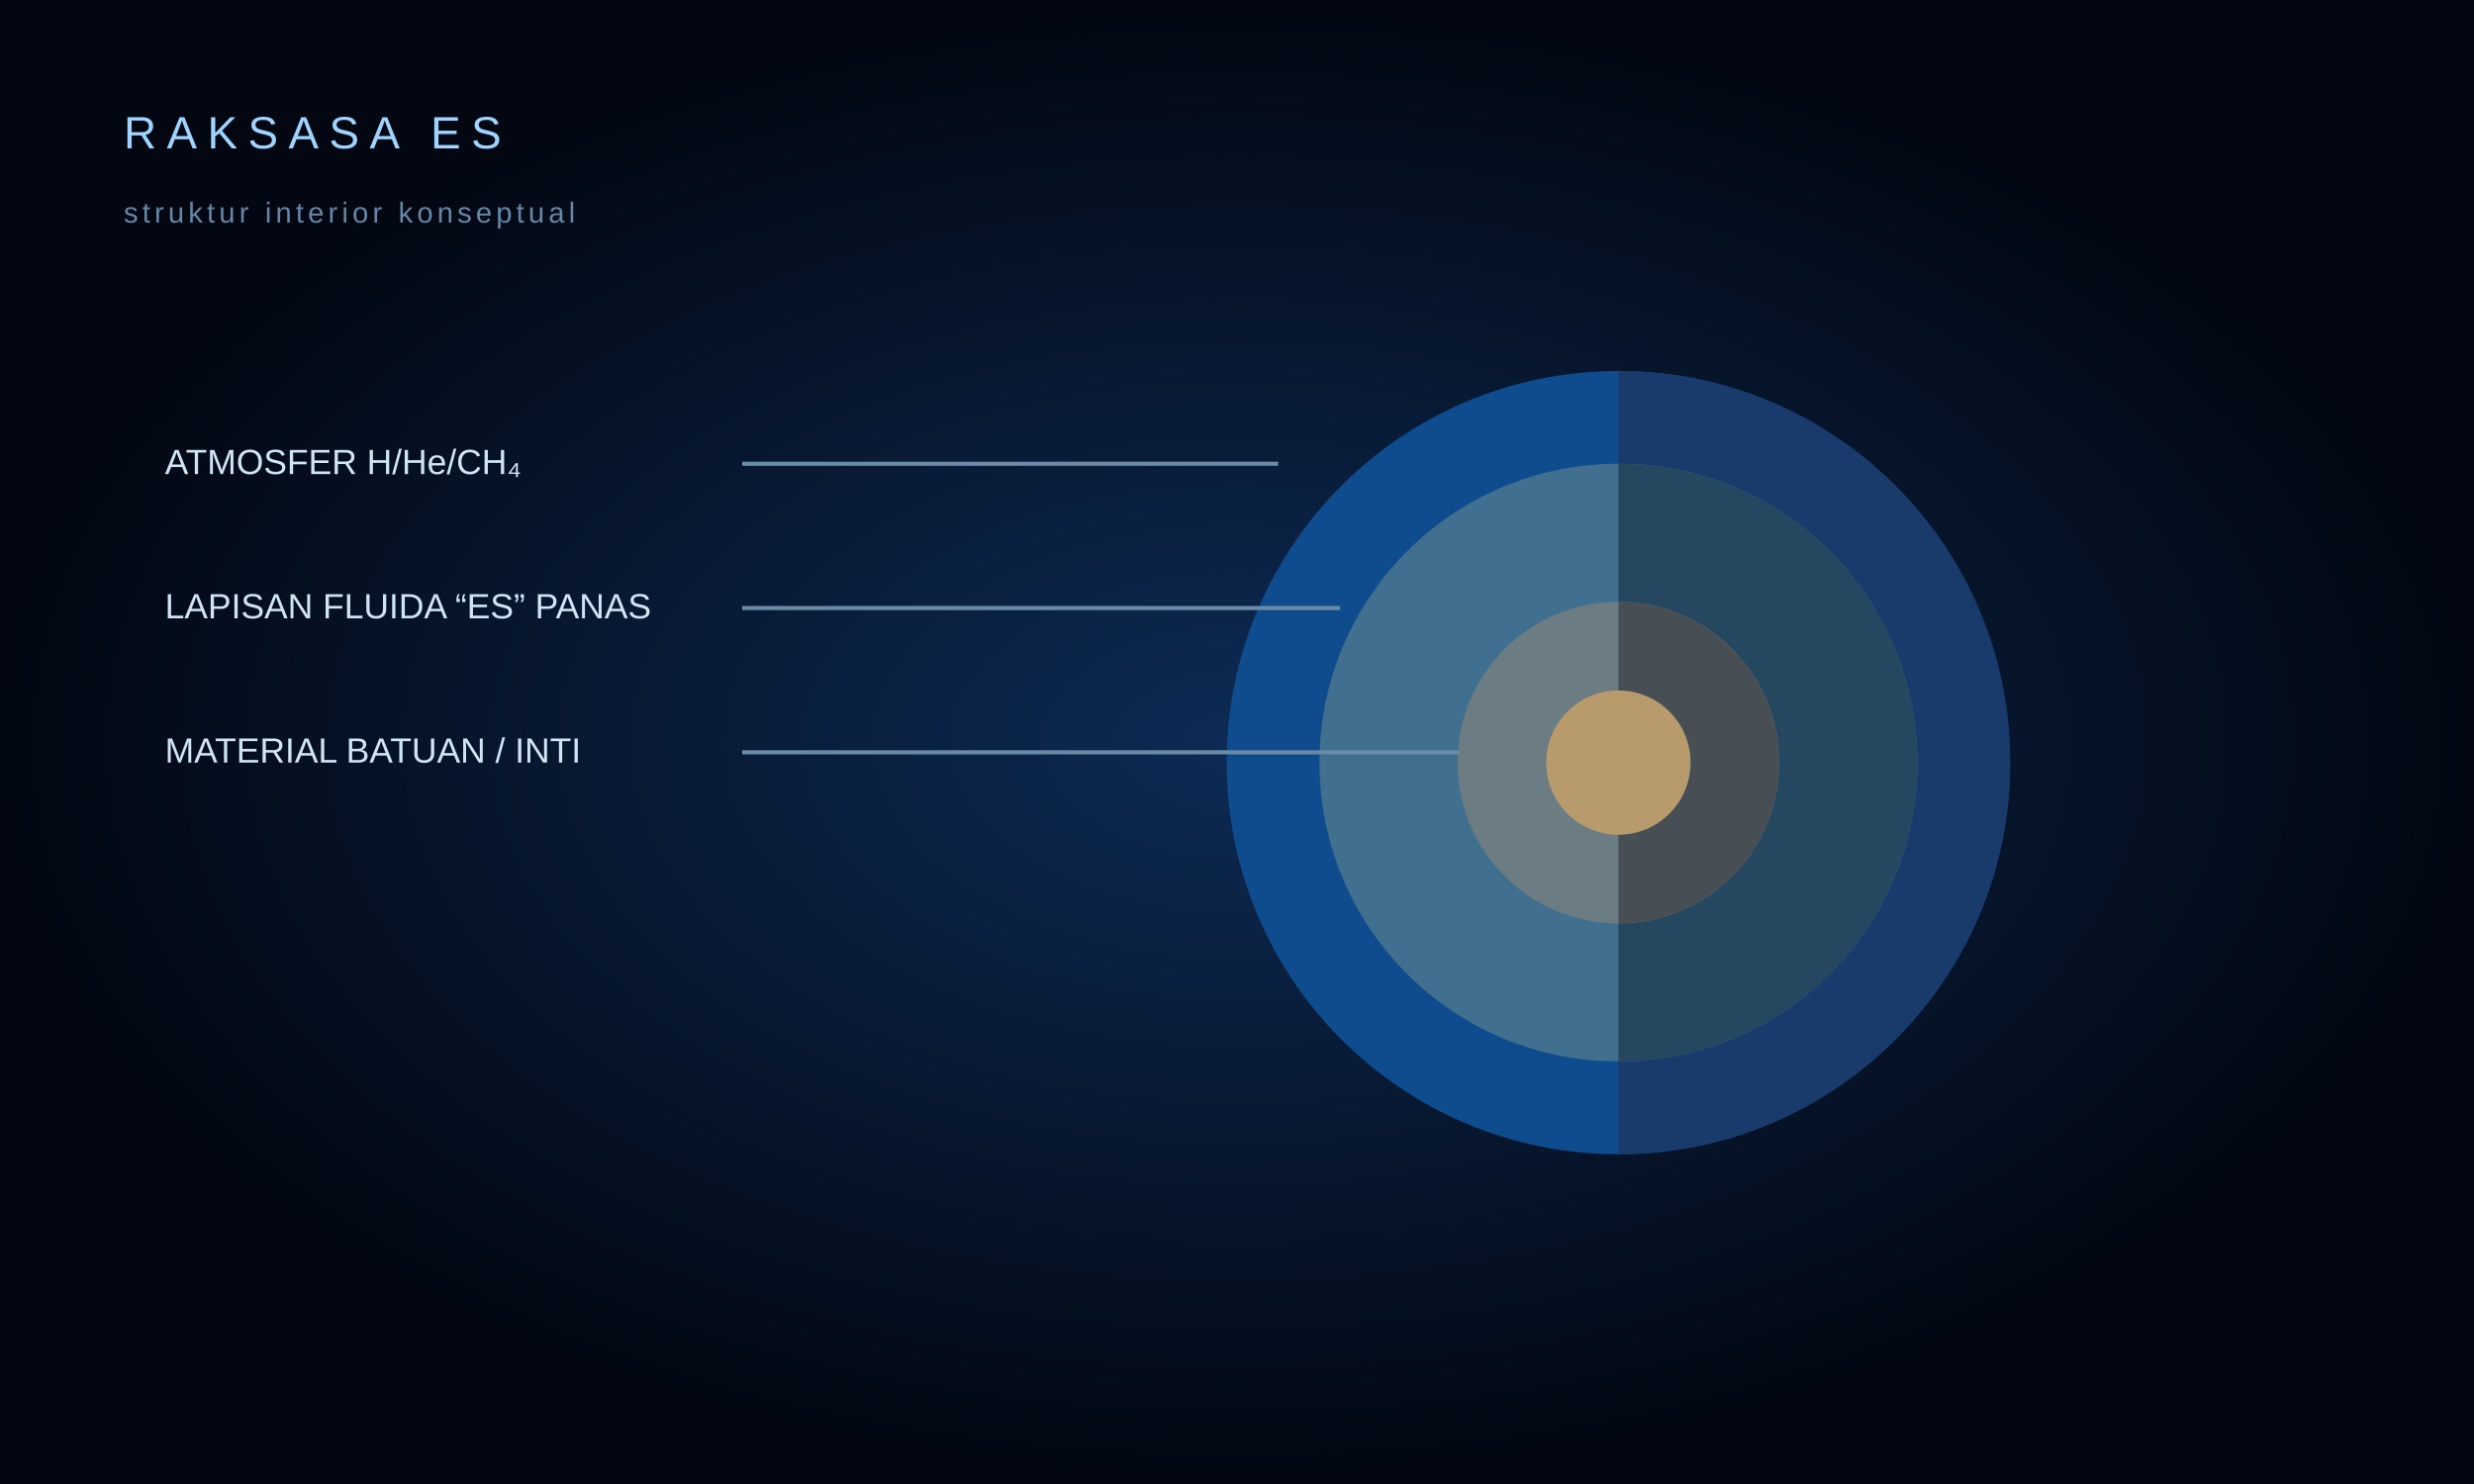
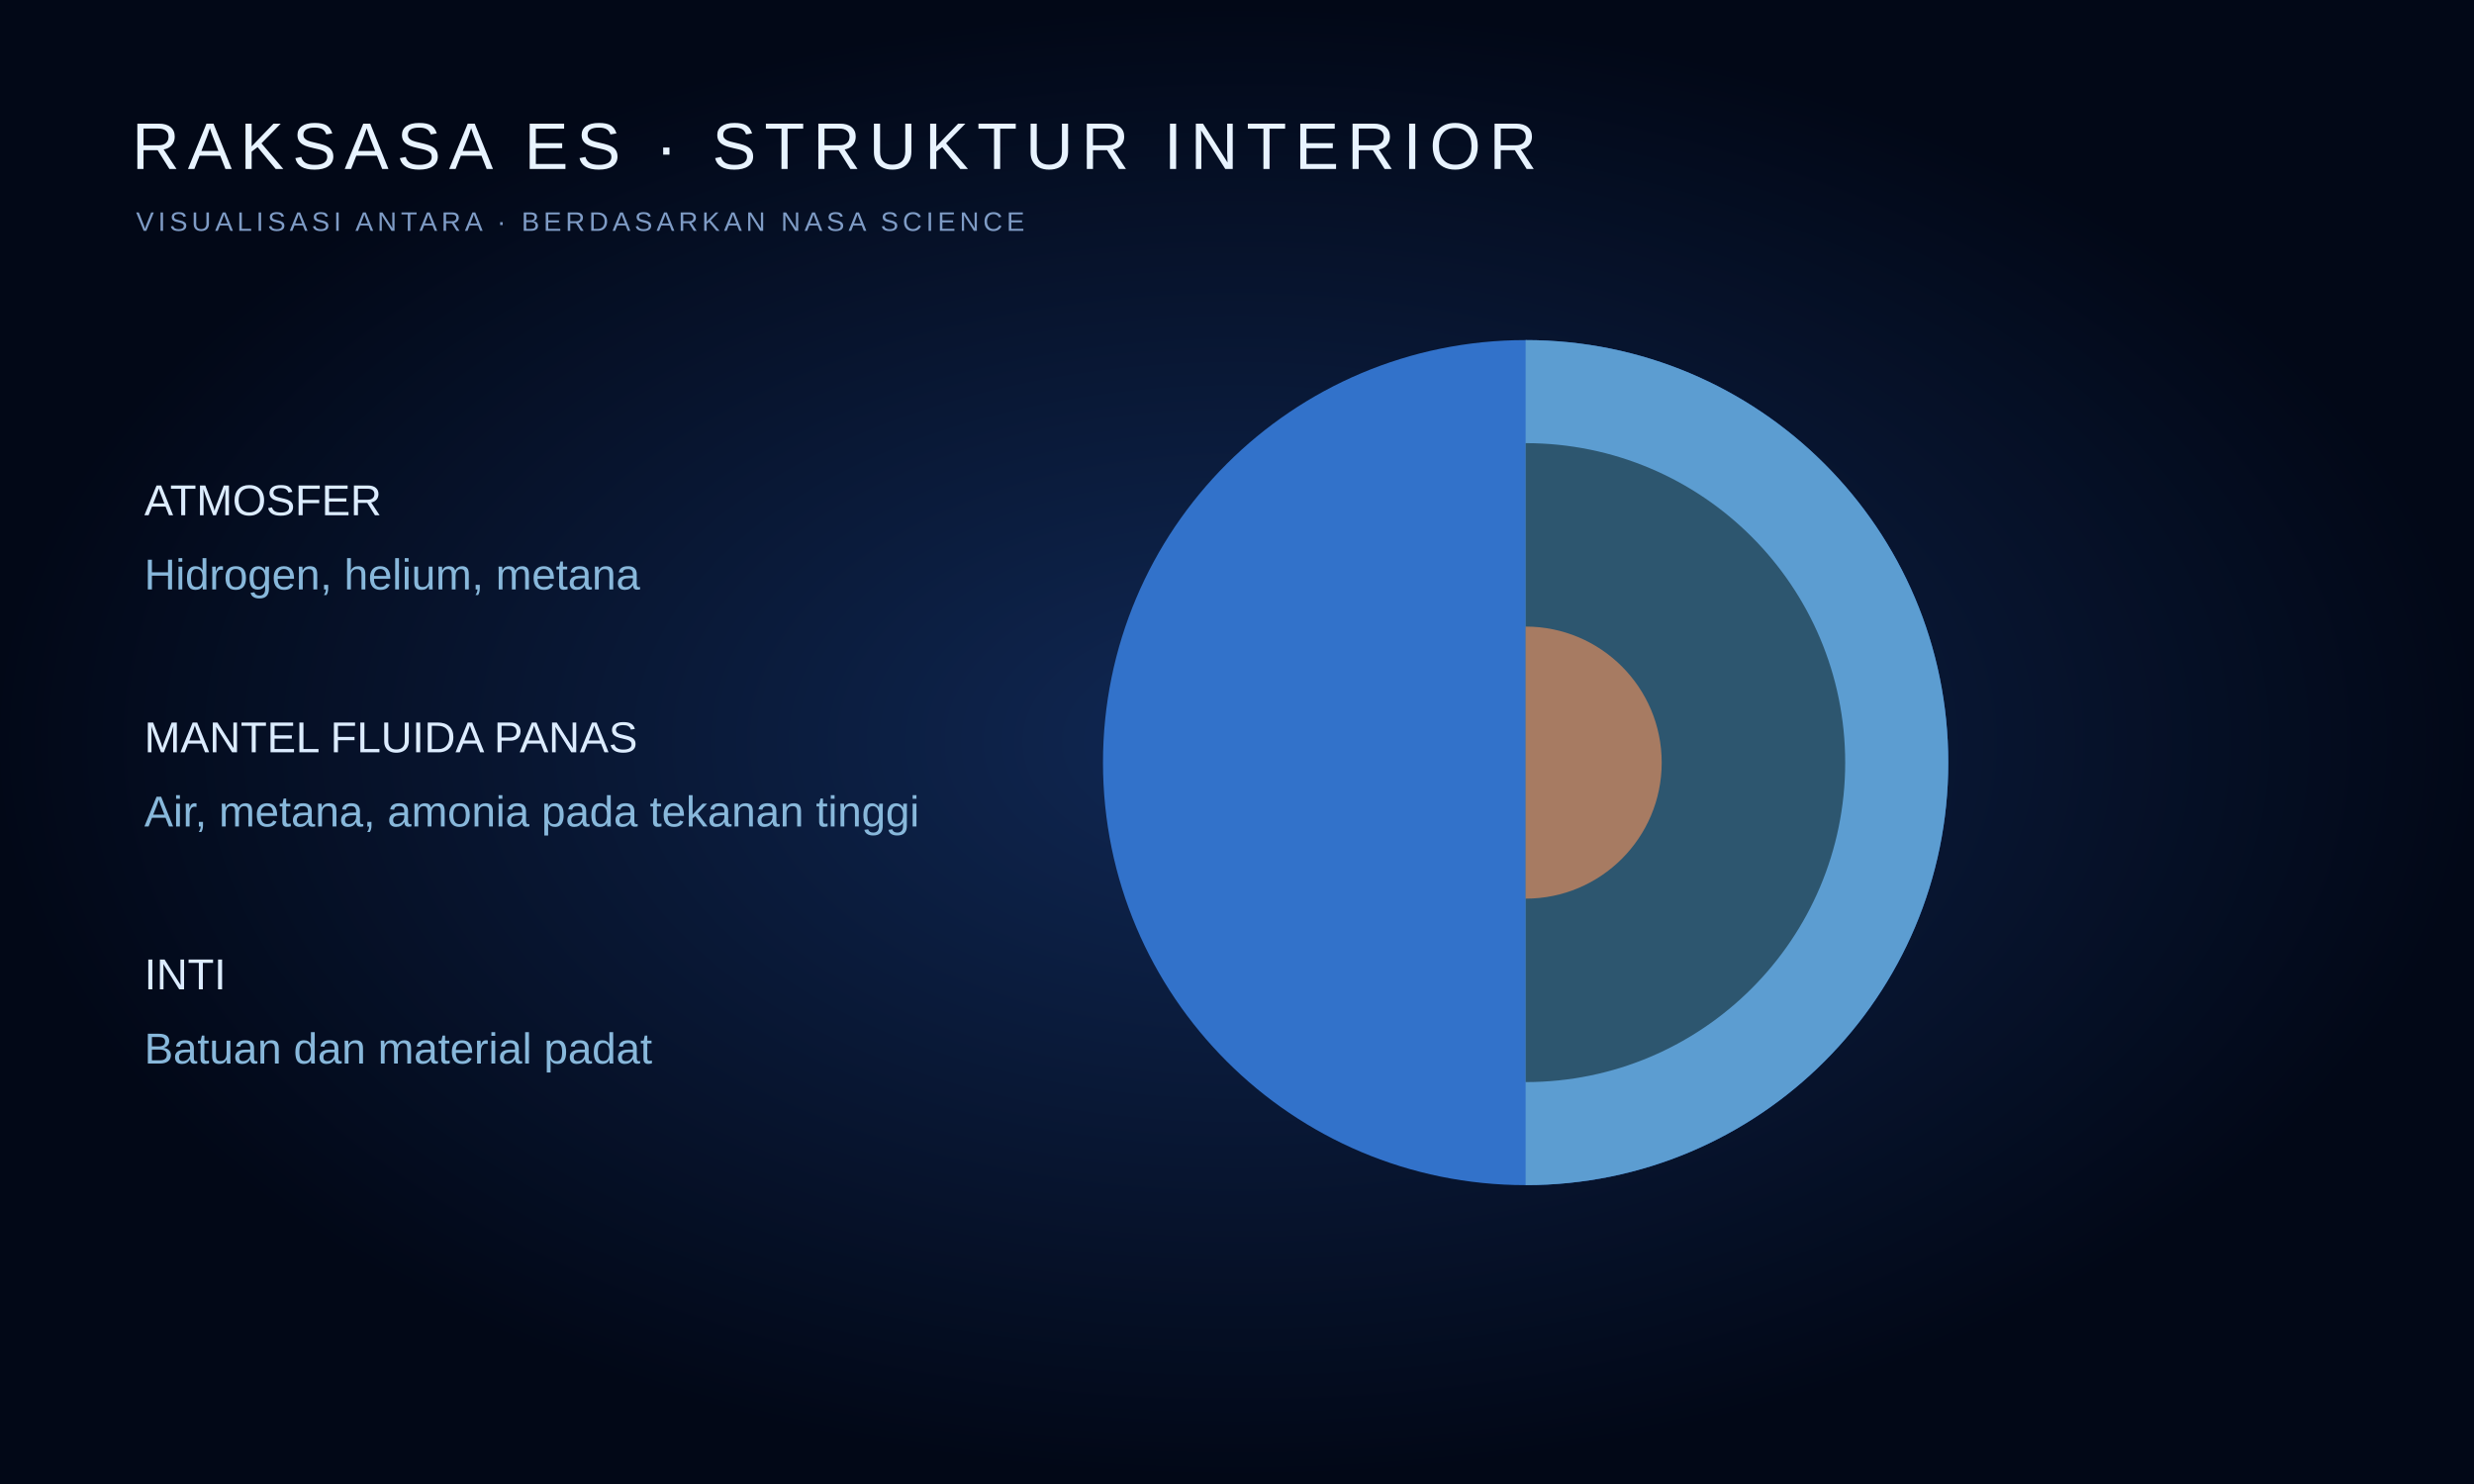
- <svg xmlns="http://www.w3.org/2000/svg" viewBox="0 0 1200 720" role="img" aria-label="Raksasa Es">
+ <svg xmlns="http://www.w3.org/2000/svg" viewBox="0 0 1200 720">
  <defs>
    <radialGradient id="bg">
-       <stop offset="0" stop-color="#0d2b55" />
-       <stop offset="1" stop-color="#020711" />
+       <stop stop-color="#102854" />
+       <stop offset="1" stop-color="#020817" />
    </radialGradient>
-     <linearGradient id="blue">
-       <stop stop-color="#4b9fe8" />
-       <stop offset=".52" stop-color="#175eaa" />
-       <stop offset="1" stop-color="#0b3268" />
-     </linearGradient>
-     <filter id="glow">
-       <feGaussianBlur stdDeviation="10" />
+     <radialGradient id="n">
+       <stop stop-color="#5aa8e8" />
+       <stop offset=".52" stop-color="#2458ad" />
+       <stop offset="1" stop-color="#102b69" />
+     </radialGradient>
+     <filter id="g">
+       <feGaussianBlur stdDeviation="7" />
    </filter>
  </defs>
  <rect width="1200" height="720" fill="url(#bg)" />
-   <text x="60" y="72" fill="#9ed4ff" font-size="22" font-family="Arial" letter-spacing="5">RAKSASA ES</text>
-   <text x="60" y="108" fill="#6686a7" font-size="14" font-family="Arial" letter-spacing="2">struktur interior konseptual</text>
-   <g transform="translate(785 370)">
-     <circle r="190" fill="#0e4c8e" />
-     <path d="M0-190A190 190 0 0 1 0 190Z" fill="#183b6b" />
-     <circle r="145" fill="#406f8f" />
-     <path d="M0-145A145 145 0 0 1 0 145Z" fill="#25475f" />
-     <circle r="78" fill="#6c7c83" />
-     <path d="M0-78A78 78 0 0 1 0 78Z" fill="#484f54" />
-     <circle r="35" fill="#b89b6d" />
+   <text x="64" y="82" fill="#e8f3ff" font-family="Arial" font-size="32" letter-spacing="4">RAKSASA ES · STRUKTUR INTERIOR</text>
+   <text x="66" y="112" fill="#7f9cc6" font-family="Arial" font-size="13" letter-spacing="2">VISUALISASI ANTARA · BERDASARKAN NASA SCIENCE</text>
+   <g transform="translate(740 370)">
+     <circle r="205" fill="#3272ca" />
+     <path d="M0-205A205 205 0 0 1 0 205L0 0Z" fill="#64a4d2" opacity=".85" />
+     <path d="M0-155A155 155 0 0 1 0 155L0 0Z" fill="#2d566f" />
+     <path d="M0-66A66 66 0 0 1 0 66L0 0Z" fill="#a77b62" />
  </g>
-   <g font-family="Arial" font-size="17" fill="#cfe5f4">
-     <text x="80" y="230">ATMOSFER H/He/CH₄</text>
-     <text x="80" y="300">LAPISAN FLUIDA “ES” PANAS</text>
-     <text x="80" y="370">MATERIAL BATUAN / INTI</text>
+   <g font-family="Arial" font-size="21" fill="#dcecff">
+     <text x="70" y="250">ATMOSFER</text>
+     <text x="70" y="286" fill="#88b8db">Hidrogen, helium, metana</text>
+     <text x="70" y="365">MANTEL FLUIDA PANAS</text>
+     <text x="70" y="401" fill="#88b8db">Air, metana, amonia pada tekanan tinggi</text>
+     <text x="70" y="480">INTI</text>
+     <text x="70" y="516" fill="#88b8db">Batuan dan material padat</text>
  </g>
-   <path d="M360 225H620M360 295H650M360 365H708" stroke="#6a8ba8" stroke-width="2" />
</svg>
